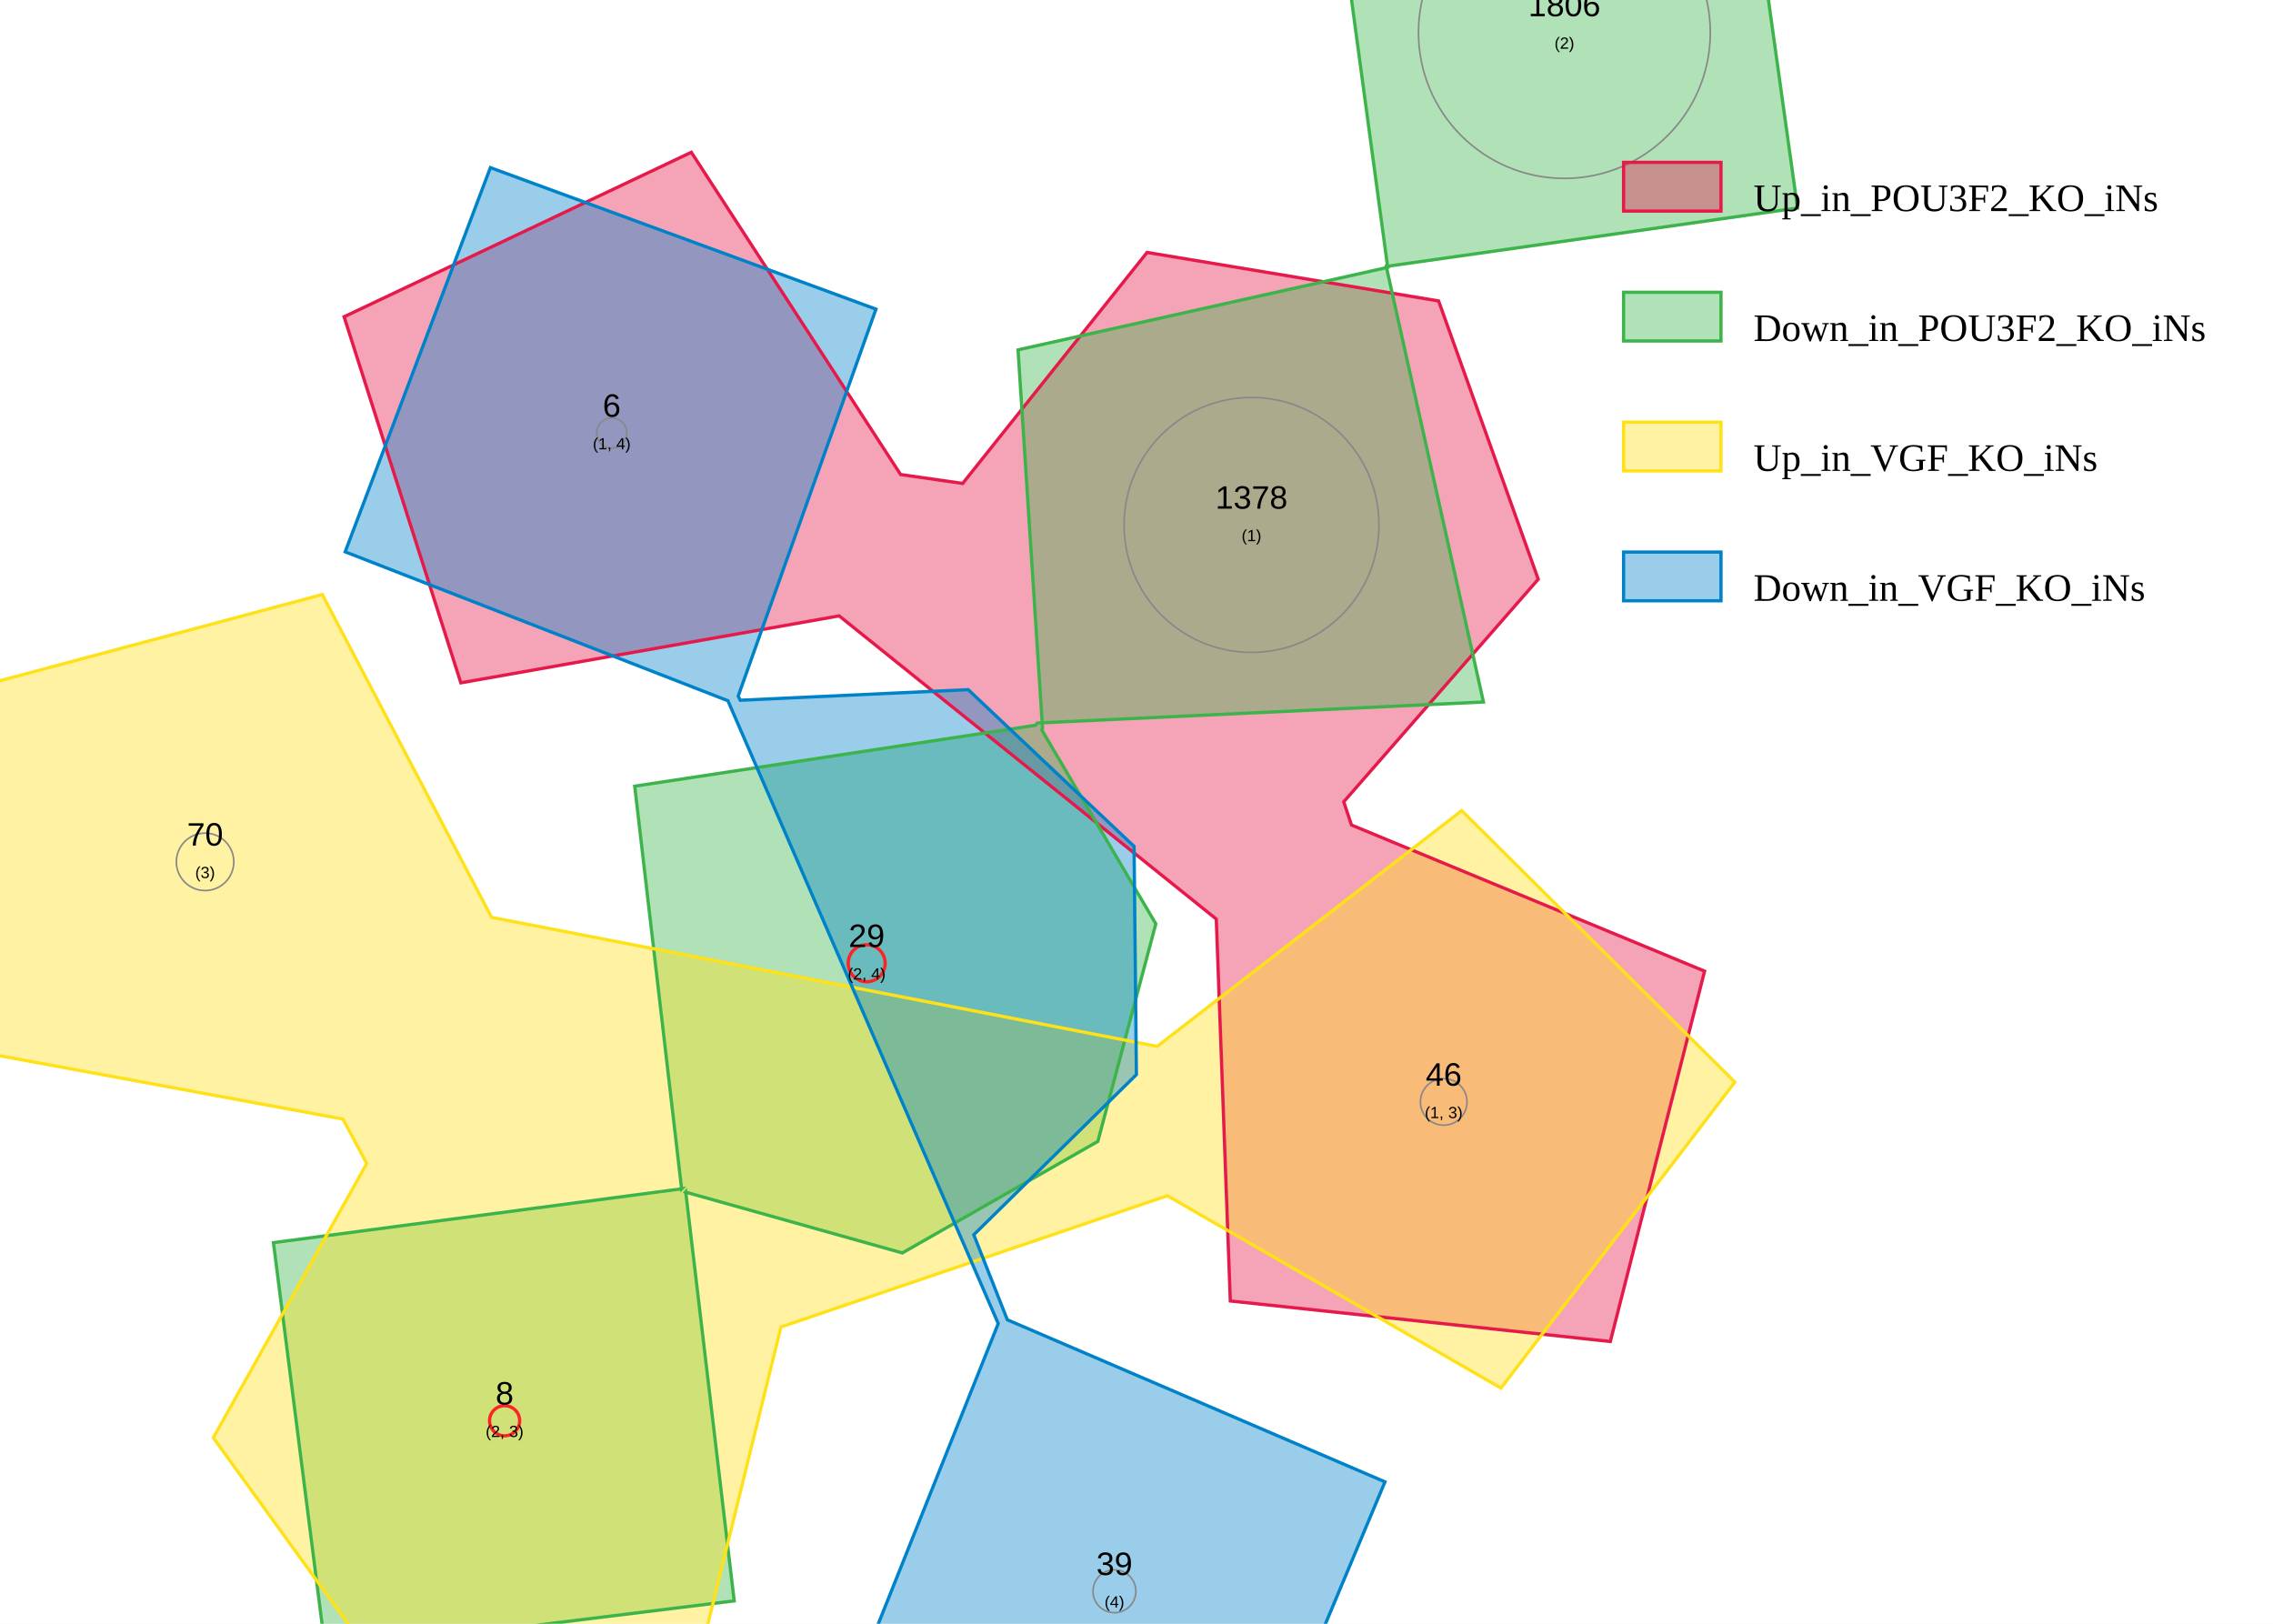
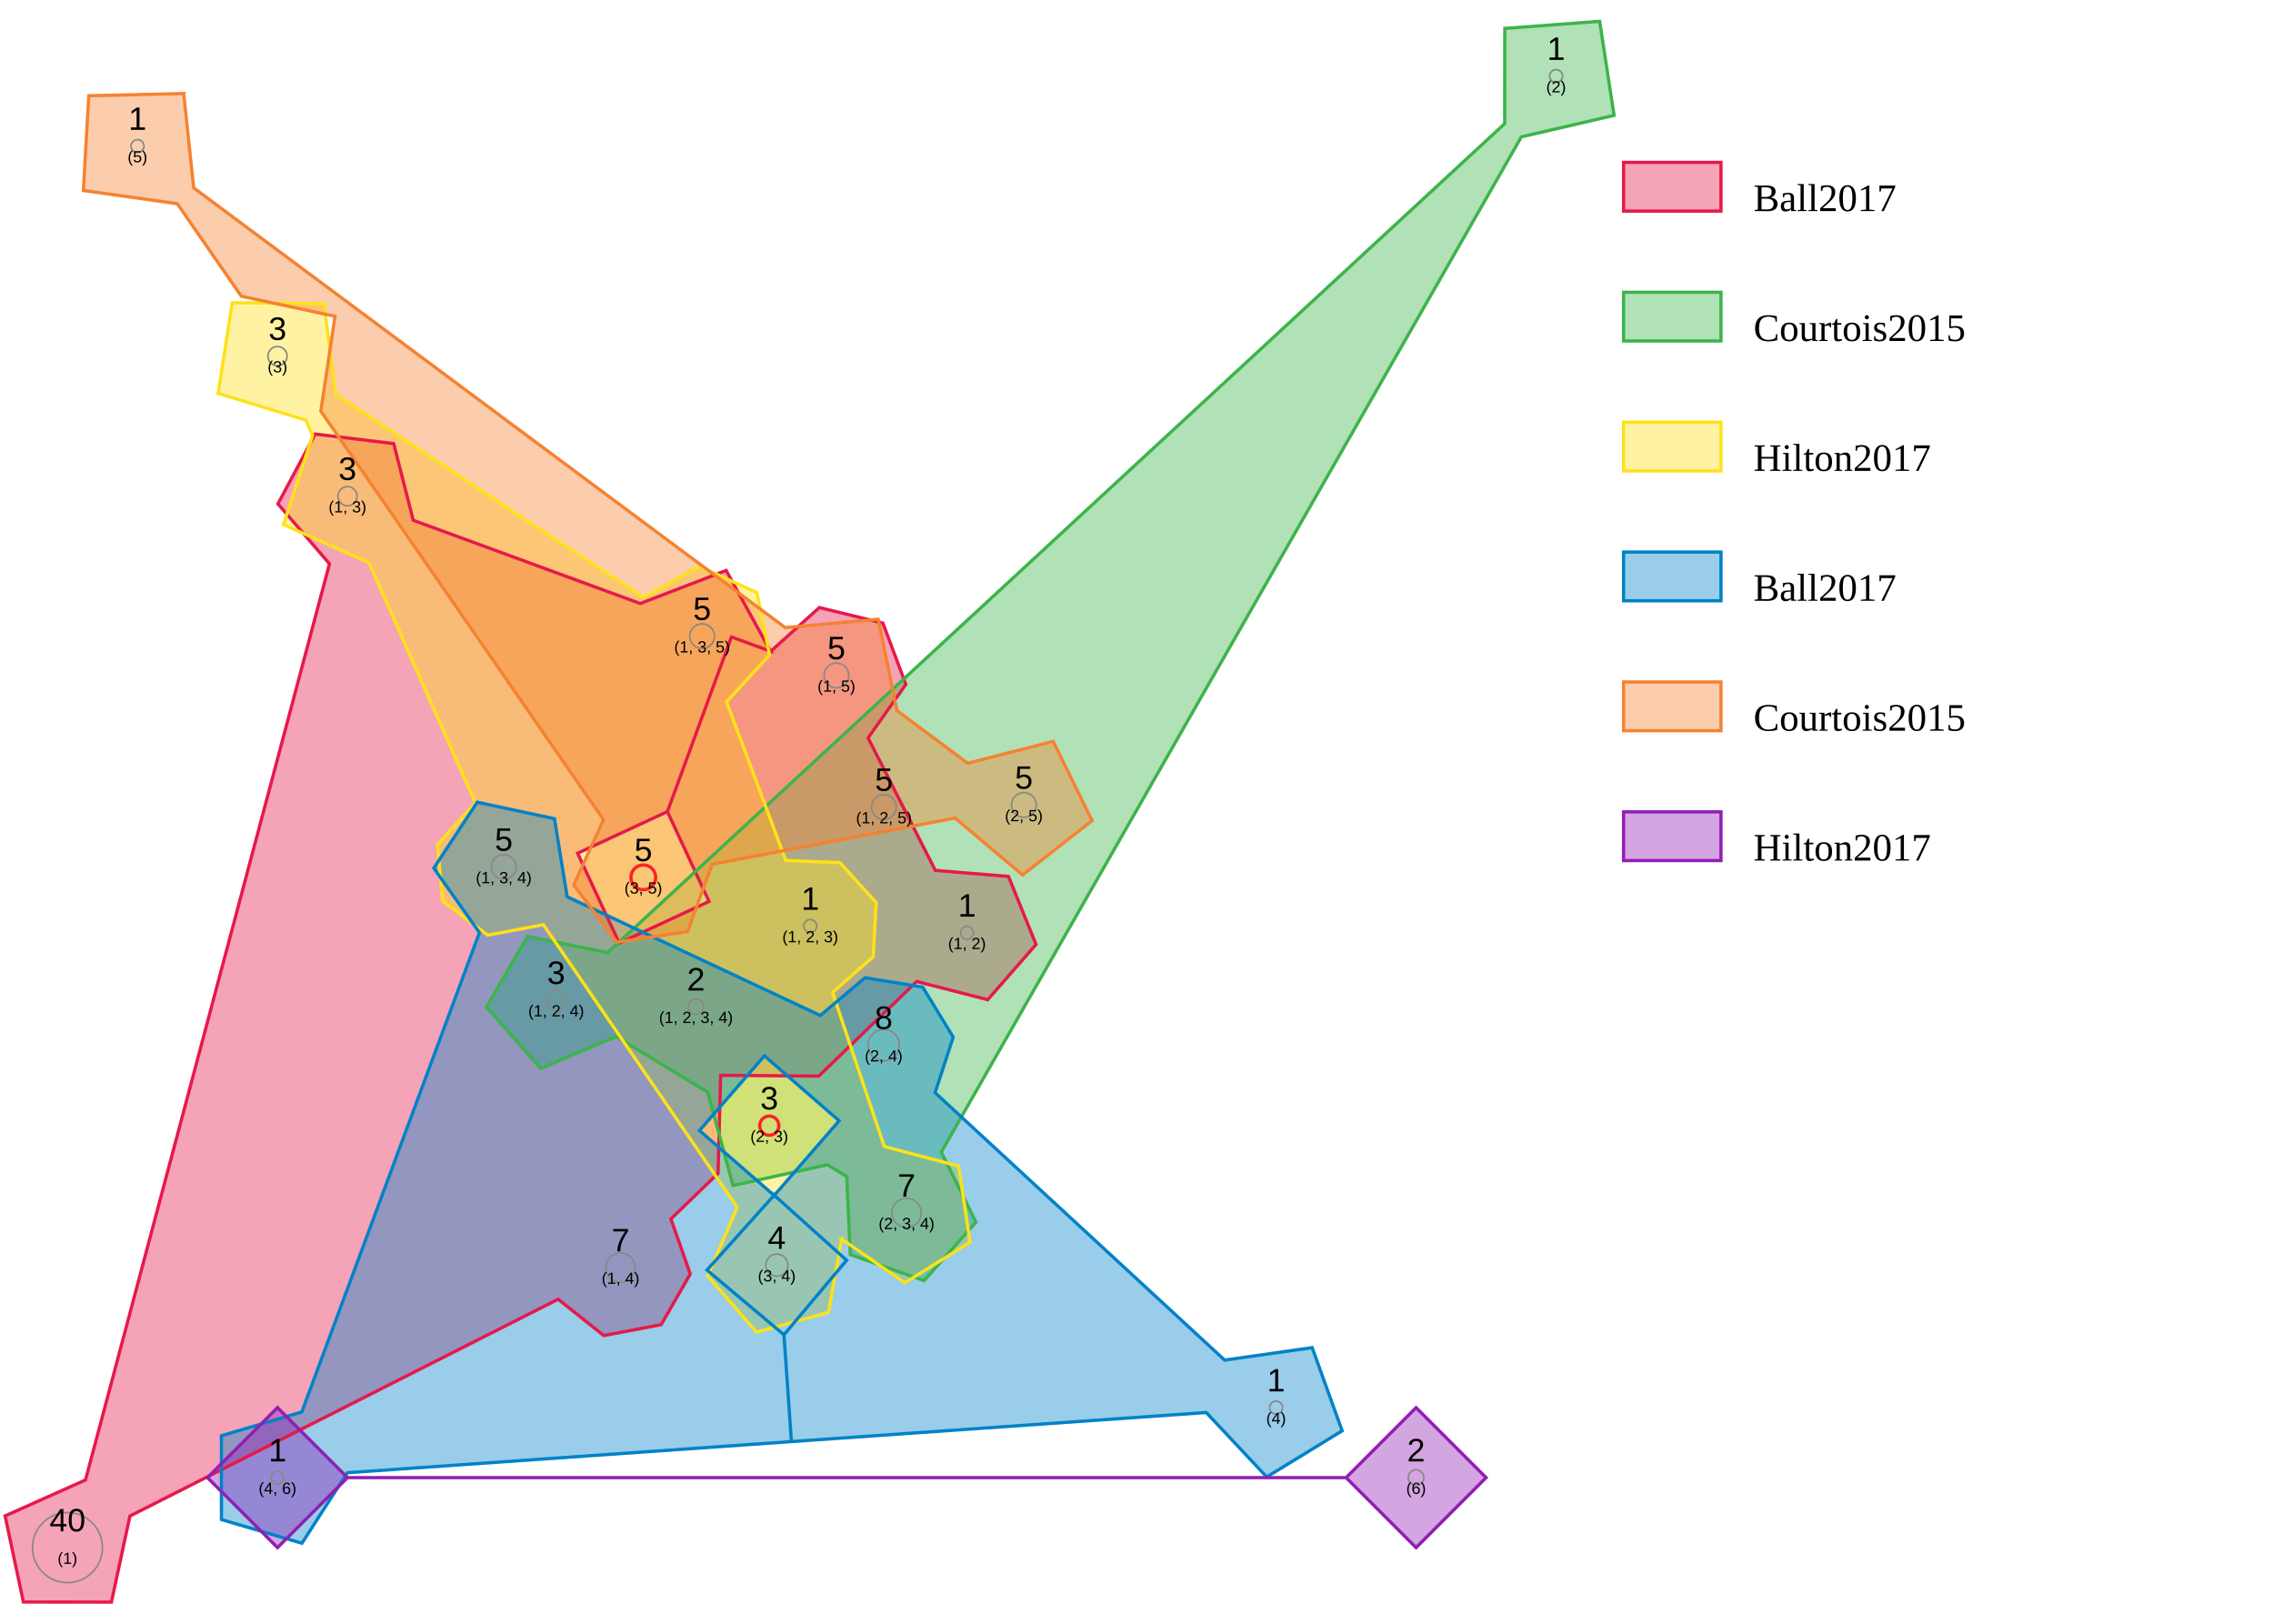
<svg xmlns="http://www.w3.org/2000/svg" xmlns:xlink="http://www.w3.org/1999/xlink" width="700" height="500">
  <defs>
    <style type="text/css">
  .borderLine {
	   stroke: none;
	   fill-opacity: 0.4;
  }
  .outLine {
	   stroke-width: 1;
	   fill: none;
  }
  .circle {
	   stroke: #888888;
	   stroke-width: 0.5;
	   fill: none;
    pointer-events: all;
  }
  .spcircle {
	   stroke: #FF2222;
	   stroke-width: 1;
	   fill: none;
    pointer-events: all;
  }
  .tLabel {
	   font-family: Arial;
    pointer-events: none;
	   font-size: 14px;
	   text-anchor: middle;
	   alignment-baseline: central;
  }
  .nLabel {
	   font-family: Arial;
    pointer-events: none;
	   font-size: 10px;
	   text-anchor: middle;
	   alignment-baseline: central;
  }
  .belong {
	   font-family: Arial;
    pointer-events: none;
	   font-size: 5px;
	   text-anchor: middle;
	   alignment-baseline: central;
  }
  .p0{
    stroke: none;
    fill: #e6194b;
  }
  .q0{
    fill: none;
    stroke: #e6194b;
  }
  .p1{
    stroke: none;
    fill: #3cb44b;
  }
  .q1{
    fill: none;
    stroke: #3cb44b;
  }
  .p2{
    stroke: none;
    fill: #ffe119;
  }
  .q2{
    fill: none;
    stroke: #ffe119;
  }
  .p3{
    stroke: none;
    fill: #0082c8;
  }
  .q3{
    fill: none;
    stroke: #0082c8;
  }
+   .p4{
+     stroke: none;
+     fill: #f58231;
+   }
+   .q4{
+     fill: none;
+     stroke: #f58231;
+   }
+   .p5{
+     stroke: none;
+     fill: #911eb4;
+   }
+   .q5{
+     fill: none;
+     stroke: #911eb4;
+   }

</style>
    <symbol id="bl0">
-       <path d="M 277.35 146.12 L 212.90 46.89 L 105.97 97.54 L 141.92 210.27 L 258.43 189.65 L 374.57 283.01 L 378.89 400.61 L 495.92 413.09 L 524.95 299.05 L 416.21 254.05 L 413.82 246.90 L 473.72 178.36 L 443.04 92.67 L 353.25 77.73 L 296.47 148.86 Z" />
+       <path d="M 26.33 455.73 L 1.57 466.79 L 7.20 493.31 L 34.32 493.34 L 40.01 466.83 L 171.88 400.07 L 185.95 411.26 L 203.61 407.90 L 212.58 392.31 L 206.62 375.35 L 221.14 361.32 L 221.93 331.12 L 252.14 331.37 L 282.30 302.23 L 304.19 307.84 L 319.06 290.83 L 310.57 269.88 L 288.05 268.03 L 267.34 227.22 L 278.97 210.75 L 271.90 191.87 L 252.33 187.08 L 237.35 200.57 L 225.26 196.14 L 205.54 249.92 L 218.36 277.58 L 190.70 290.40 L 177.88 262.74 L 205.54 249.92 L 225.26 196.14 L 237.28 200.54 L 223.64 175.66 L 197.16 185.84 L 127.26 160.21 L 121.25 136.60 L 97.07 133.66 L 85.59 155.15 L 101.47 173.62 Z" />
    </symbol>
    <symbol id="bl1">
-       <path d="M 209.94 366.07 L 84.21 382.65 L 100.25 508.45 L 226.11 492.96 L 211.18 367.03 L 211.13 367.09 L 277.88 385.82 L 338.10 351.47 L 355.95 284.48 L 320.81 224.72 L 321.07 224.37 L 313.52 107.73 L 427.59 82.28 L 427.87 81.91 L 553.57 64.06 L 536.00 -61.67 L 410.23 -44.38 L 427.24 81.43 L 426.88 81.90 L 456.85 216.17 L 319.43 222.64 L 318.91 223.33 L 195.47 242.09 L 209.91 366.10 Z" />
+       <path d="M 187.11 293.36 L 162.43 288.33 L 149.83 310.14 L 166.52 329.01 L 189.71 319.17 L 217.97 336.33 L 225.73 365.06 L 254.79 358.68 L 260.75 362.29 L 261.88 386.34 L 284.58 394.35 L 300.55 376.34 L 289.88 354.76 L 468.52 42.15 L 497.07 35.53 L 492.64 6.56 L 463.42 8.76 L 463.39 38.07 Z" />
    </symbol>
    <symbol id="bl2">
-       <path d="M 151.38 282.48 L 99.25 183.08 L -9.19 212.07 L -4.77 324.23 L 105.61 344.59 L 112.95 358.29 L 65.69 442.72 L 122.42 521.09 L 217.39 502.56 L 240.50 408.61 L 359.51 368.20 L 462.25 427.43 L 534.27 333.21 L 450.15 249.61 L 356.38 322.21 Z" />
+       <path d="M 103.45 121.54 L 99.76 93.54 L 71.53 93.21 L 67.19 121.12 L 94.19 129.38 L 96.28 134.09 L 87.30 161.52 L 113.65 173.30 L 146.41 247.26 L 134.70 260.14 L 136.32 277.48 L 150.22 287.96 L 167.34 284.75 L 227.03 371.80 L 217.92 392.88 L 232.99 410.22 L 255.13 404.12 L 259.22 381.52 L 259.18 381.54 L 278.65 395.03 L 298.76 382.50 L 295.22 359.08 L 272.32 353.04 L 256.39 305.60 L 268.91 294.60 L 269.85 277.96 L 258.64 265.62 L 241.99 264.96 L 223.76 216.10 L 237.00 201.67 L 233.09 182.48 L 215.26 174.37 L 198.23 184.04 Z" />
    </symbol>
    <symbol id="bl3">
-       <path d="M 227.34 214.34 L 269.76 95.19 L 151.02 51.62 L 106.30 169.93 L 224.17 215.78 L 307.42 407.56 L 260.47 525.09 L 377.59 573.03 L 426.52 456.31 L 310.22 406.40 L 299.89 380.22 L 349.97 330.91 L 349.25 260.63 L 298.17 212.37 L 227.96 215.63 Z" />
+       <path d="M 92.95 434.79 L 68.18 442.11 L 68.20 467.93 L 92.98 475.21 L 106.96 453.50 L 243.73 443.91 L 241.43 411.02 L 260.73 388.07 L 238.41 368.03 L 238.42 368.13 L 215.41 348.13 L 235.41 325.12 L 258.42 345.12 L 238.42 368.13 L 238.41 368.03 L 217.72 391.09 L 241.43 411.02 L 243.73 443.91 L 371.48 434.96 L 390.11 454.81 L 413.33 440.59 L 404.10 414.98 L 377.15 418.82 L 287.98 336.48 L 293.55 319.35 L 284.17 303.96 L 266.39 301.08 L 252.62 312.70 L 174.66 276.13 L 170.76 252.11 L 146.97 247.02 L 133.59 267.33 L 147.65 287.18 Z" />
+     </symbol>
+     <symbol id="bl4">
+       <path d="M 59.64 57.85 L 56.57 28.80 L 27.35 29.49 L 25.67 58.66 L 54.60 62.72 L 74.31 91.21 L 103.18 97.40 L 98.80 126.60 L 185.85 252.43 L 176.69 272.49 L 189.95 290.11 L 211.76 286.86 L 219.30 266.13 L 294.13 251.90 L 314.90 269.43 L 336.32 252.70 L 324.34 228.30 L 298.01 235.02 L 276.22 218.83 L 270.45 190.69 L 241.84 193.27 Z" />
+     </symbol>
+     <symbol id="bl5">
+       <path d="M 107.01 455.01 L 85.46 433.45 L 63.90 455.01 L 85.46 476.56 L 107.01 455.01 L 414.54 455.01 L 436.10 476.56 L 457.66 455.01 L 436.10 433.45 L 414.54 455.01 Z" />
    </symbol>
  </defs>
  <rect width="700" height="500" style="fill:#fff;stroke-width:0" />
  <use class="p0 borderLine" xlink:href="#bl0" />
  <use class="p1 borderLine" xlink:href="#bl1" />
  <use class="p2 borderLine" xlink:href="#bl2" />
  <use class="p3 borderLine" xlink:href="#bl3" />
+   <use class="p4 borderLine" xlink:href="#bl4" />
+   <use class="p5 borderLine" xlink:href="#bl5" />
  <use class="q0 outLine" xlink:href="#bl0" />
  <use class="q1 outLine" xlink:href="#bl1" />
  <use class="q2 outLine" xlink:href="#bl2" />
  <use class="q3 outLine" xlink:href="#bl3" />
-   <circle class="circle" cx="385.423" cy="161.638" r="39.25" />
-   <text class="tLabel" x="385.42" y="141.64" />
-   <text class="nLabel" x="385.42" y="156.64">1378</text>
-   <text class="belong" x="385.42" y="166.64">(1)</text>
-   <circle class="circle" cx="481.778" cy="10" r="44.934" />
-   <text class="tLabel" x="481.78" y="-10.00" />
-   <text class="nLabel" x="481.78" y="5.00">1806</text>
-   <text class="belong" x="481.78" y="15.00">(2)</text>
-   <circle class="spcircle" cx="155.404" cy="437.496" r="4.636" />
-   <text class="tLabel" x="155.40" y="417.50" />
-   <text class="nLabel" x="155.40" y="432.50">8</text>
-   <text class="belong" x="155.40" y="442.50">(2, 3)</text>
-   <circle class="spcircle" cx="266.904" cy="296.622" r="5.694" />
-   <text class="tLabel" x="266.90" y="276.62" />
-   <text class="nLabel" x="266.90" y="291.62">29</text>
-   <text class="belong" x="266.90" y="301.62">(2, 4)</text>
-   <circle class="circle" cx="63.157" cy="265.386" r="8.846" />
-   <text class="tLabel" x="63.16" y="245.39" />
-   <text class="nLabel" x="63.16" y="260.39">70</text>
-   <text class="belong" x="63.16" y="270.39">(3)</text>
-   <circle class="circle" cx="444.609" cy="339.312" r="7.171" />
-   <text class="tLabel" x="444.61" y="319.31" />
-   <text class="nLabel" x="444.61" y="334.31">46</text>
-   <text class="belong" x="444.61" y="344.31">(1, 3)</text>
-   <circle class="circle" cx="343.201" cy="490" r="6.603" />
-   <text class="tLabel" x="343.20" y="470.00" />
-   <text class="nLabel" x="343.20" y="485.00">39</text>
-   <text class="belong" x="343.20" y="495.00">(4)</text>
-   <circle class="circle" cx="188.392" cy="133.347" r="4.636" />
-   <text class="tLabel" x="188.39" y="113.35" />
-   <text class="nLabel" x="188.39" y="128.35">6</text>
-   <text class="belong" x="188.39" y="138.35">(1, 4)</text>
+   <use class="q4 outLine" xlink:href="#bl4" />
+   <use class="q5 outLine" xlink:href="#bl5" />
+   <circle class="circle" cx="20.779" cy="476.565" r="10.779" />
+   <text class="tLabel" x="20.78" y="456.56" />
+   <text class="nLabel" x="20.78" y="471.56">40</text>
+   <text class="belong" x="20.78" y="481.56">(1)</text>
+   <circle class="circle" cx="297.803" cy="287.253" r="1.997" />
+   <text class="tLabel" x="297.80" y="267.25" />
+   <text class="nLabel" x="297.80" y="282.25">1</text>
+   <text class="belong" x="297.80" y="292.25">(1, 2)</text>
+   <circle class="circle" cx="249.527" cy="285.159" r="1.997" />
+   <text class="tLabel" x="249.53" y="265.16" />
+   <text class="nLabel" x="249.53" y="280.16">1</text>
+   <text class="belong" x="249.53" y="290.16">(1, 2, 3)</text>
+   <circle class="circle" cx="214.332" cy="310.007" r="2.41" />
+   <text class="tLabel" x="214.33" y="290.01" />
+   <text class="nLabel" x="214.33" y="305.01">2</text>
+   <text class="belong" x="214.33" y="315.01">(1, 2, 3, 4)</text>
+   <circle class="circle" cx="479.221" cy="23.435" r="1.997" />
+   <text class="tLabel" x="479.22" y="3.44" />
+   <text class="nLabel" x="479.22" y="18.44">1</text>
+   <text class="belong" x="479.22" y="28.44">(2)</text>
+   <circle class="spcircle" cx="236.914" cy="346.626" r="2.952" />
+   <text class="tLabel" x="236.91" y="326.63" />
+   <text class="nLabel" x="236.91" y="341.63">3</text>
+   <text class="belong" x="236.91" y="351.63">(2, 3)</text>
+   <circle class="circle" cx="279.179" cy="373.479" r="4.509" />
+   <text class="tLabel" x="279.18" y="353.48" />
+   <text class="nLabel" x="279.18" y="368.48">7</text>
+   <text class="belong" x="279.18" y="378.48">(2, 3, 4)</text>
+   <circle class="circle" cx="272.139" cy="321.853" r="4.821" />
+   <text class="tLabel" x="272.14" y="301.85" />
+   <text class="nLabel" x="272.14" y="316.85">8</text>
+   <text class="belong" x="272.14" y="326.85">(2, 4)</text>
+   <circle class="circle" cx="315.309" cy="247.876" r="3.811" />
+   <text class="tLabel" x="315.31" y="227.88" />
+   <text class="nLabel" x="315.31" y="242.88">5</text>
+   <text class="belong" x="315.31" y="252.88">(2, 5)</text>
+   <circle class="circle" cx="85.456" cy="109.67" r="2.952" />
+   <text class="tLabel" x="85.46" y="89.67" />
+   <text class="nLabel" x="85.46" y="104.67">3</text>
+   <text class="belong" x="85.46" y="114.67">(3)</text>
+   <circle class="circle" cx="107.014" cy="152.788" r="2.952" />
+   <text class="tLabel" x="107.01" y="132.79" />
+   <text class="nLabel" x="107.01" y="147.79">3</text>
+   <text class="belong" x="107.01" y="157.79">(1, 3)</text>
+   <circle class="circle" cx="155.143" cy="266.97" r="3.811" />
+   <text class="tLabel" x="155.14" y="246.97" />
+   <text class="nLabel" x="155.14" y="261.97">5</text>
+   <text class="belong" x="155.14" y="271.97">(1, 3, 4)</text>
+   <circle class="circle" cx="239.221" cy="389.577" r="3.409" />
+   <text class="tLabel" x="239.22" y="369.58" />
+   <text class="nLabel" x="239.22" y="384.58">4</text>
+   <text class="belong" x="239.22" y="394.58">(3, 4)</text>
+   <circle class="spcircle" cx="198.119" cy="270.162" r="3.811" />
+   <text class="tLabel" x="198.12" y="250.16" />
+   <text class="nLabel" x="198.12" y="265.16">5</text>
+   <text class="belong" x="198.12" y="275.16">(3, 5)</text>
+   <circle class="circle" cx="216.223" cy="195.905" r="3.811" />
+   <text class="tLabel" x="216.22" y="175.91" />
+   <text class="nLabel" x="216.22" y="190.91">5</text>
+   <text class="belong" x="216.22" y="200.91">(1, 3, 5)</text>
+   <circle class="circle" cx="392.986" cy="433.447" r="1.997" />
+   <text class="tLabel" x="392.99" y="413.45" />
+   <text class="nLabel" x="392.99" y="428.45">1</text>
+   <text class="belong" x="392.99" y="438.45">(4)</text>
+   <circle class="circle" cx="191.113" cy="390.33" r="4.509" />
+   <text class="tLabel" x="191.11" y="370.33" />
+   <text class="nLabel" x="191.11" y="385.33">7</text>
+   <text class="belong" x="191.11" y="395.33">(1, 4)</text>
+   <circle class="circle" cx="171.277" cy="307.987" r="2.952" />
+   <text class="tLabel" x="171.28" y="287.99" />
+   <text class="nLabel" x="171.28" y="302.99">3</text>
+   <text class="belong" x="171.28" y="312.99">(1, 2, 4)</text>
+   <circle class="circle" cx="85.456" cy="455.006" r="1.997" />
+   <text class="tLabel" x="85.46" y="435.01" />
+   <text class="nLabel" x="85.46" y="450.01">1</text>
+   <text class="belong" x="85.46" y="460.01">(4, 6)</text>
+   <circle class="circle" cx="42.338" cy="44.994" r="1.997" />
+   <text class="tLabel" x="42.34" y="24.99" />
+   <text class="nLabel" x="42.34" y="39.99">1</text>
+   <text class="belong" x="42.34" y="49.99">(5)</text>
+   <circle class="circle" cx="257.587" cy="207.99" r="3.811" />
+   <text class="tLabel" x="257.59" y="187.99" />
+   <text class="nLabel" x="257.59" y="202.99">5</text>
+   <text class="belong" x="257.59" y="212.99">(1, 5)</text>
+   <circle class="circle" cx="272.217" cy="248.533" r="3.811" />
+   <text class="tLabel" x="272.22" y="228.53" />
+   <text class="nLabel" x="272.22" y="243.53">5</text>
+   <text class="belong" x="272.22" y="253.53">(1, 2, 5)</text>
+   <circle class="circle" cx="436.103" cy="455.006" r="2.41" />
+   <text class="tLabel" x="436.10" y="435.01" />
+   <text class="nLabel" x="436.10" y="450.01">2</text>
+   <text class="belong" x="436.10" y="460.01">(6)</text>
  <rect class="p0 borderLine" x="500.00" y="50.00" width="30.00" height="15.00" />
  <rect class="q0" x="500.00" y="50.00" width="30.00" height="15.00" />
-   <text class="legend" x="540.00" y="65.00">Up_in_POU3F2_KO_iNs</text>
+   <text class="legend" x="540.00" y="65.00">Ball2017</text>
  <rect class="p1 borderLine" x="500.00" y="90.00" width="30.00" height="15.00" />
  <rect class="q1" x="500.00" y="90.00" width="30.00" height="15.00" />
-   <text class="legend" x="540.00" y="105.00">Down_in_POU3F2_KO_iNs</text>
+   <text class="legend" x="540.00" y="105.00">Courtois2015</text>
  <rect class="p2 borderLine" x="500.00" y="130.00" width="30.00" height="15.00" />
  <rect class="q2" x="500.00" y="130.00" width="30.00" height="15.00" />
-   <text class="legend" x="540.00" y="145.00">Up_in_VGF_KO_iNs</text>
+   <text class="legend" x="540.00" y="145.00">Hilton2017</text>
  <rect class="p3 borderLine" x="500.00" y="170.00" width="30.00" height="15.00" />
  <rect class="q3" x="500.00" y="170.00" width="30.00" height="15.00" />
-   <text class="legend" x="540.00" y="185.00">Down_in_VGF_KO_iNs</text>
+   <text class="legend" x="540.00" y="185.00">Ball2017</text>
+   <rect class="p4 borderLine" x="500.00" y="210.00" width="30.00" height="15.00" />
+   <rect class="q4" x="500.00" y="210.00" width="30.00" height="15.00" />
+   <text class="legend" x="540.00" y="225.00">Courtois2015</text>
+   <rect class="p5 borderLine" x="500.00" y="250.00" width="30.00" height="15.00" />
+   <rect class="q5" x="500.00" y="250.00" width="30.00" height="15.00" />
+   <text class="legend" x="540.00" y="265.00">Hilton2017</text>
</svg>
